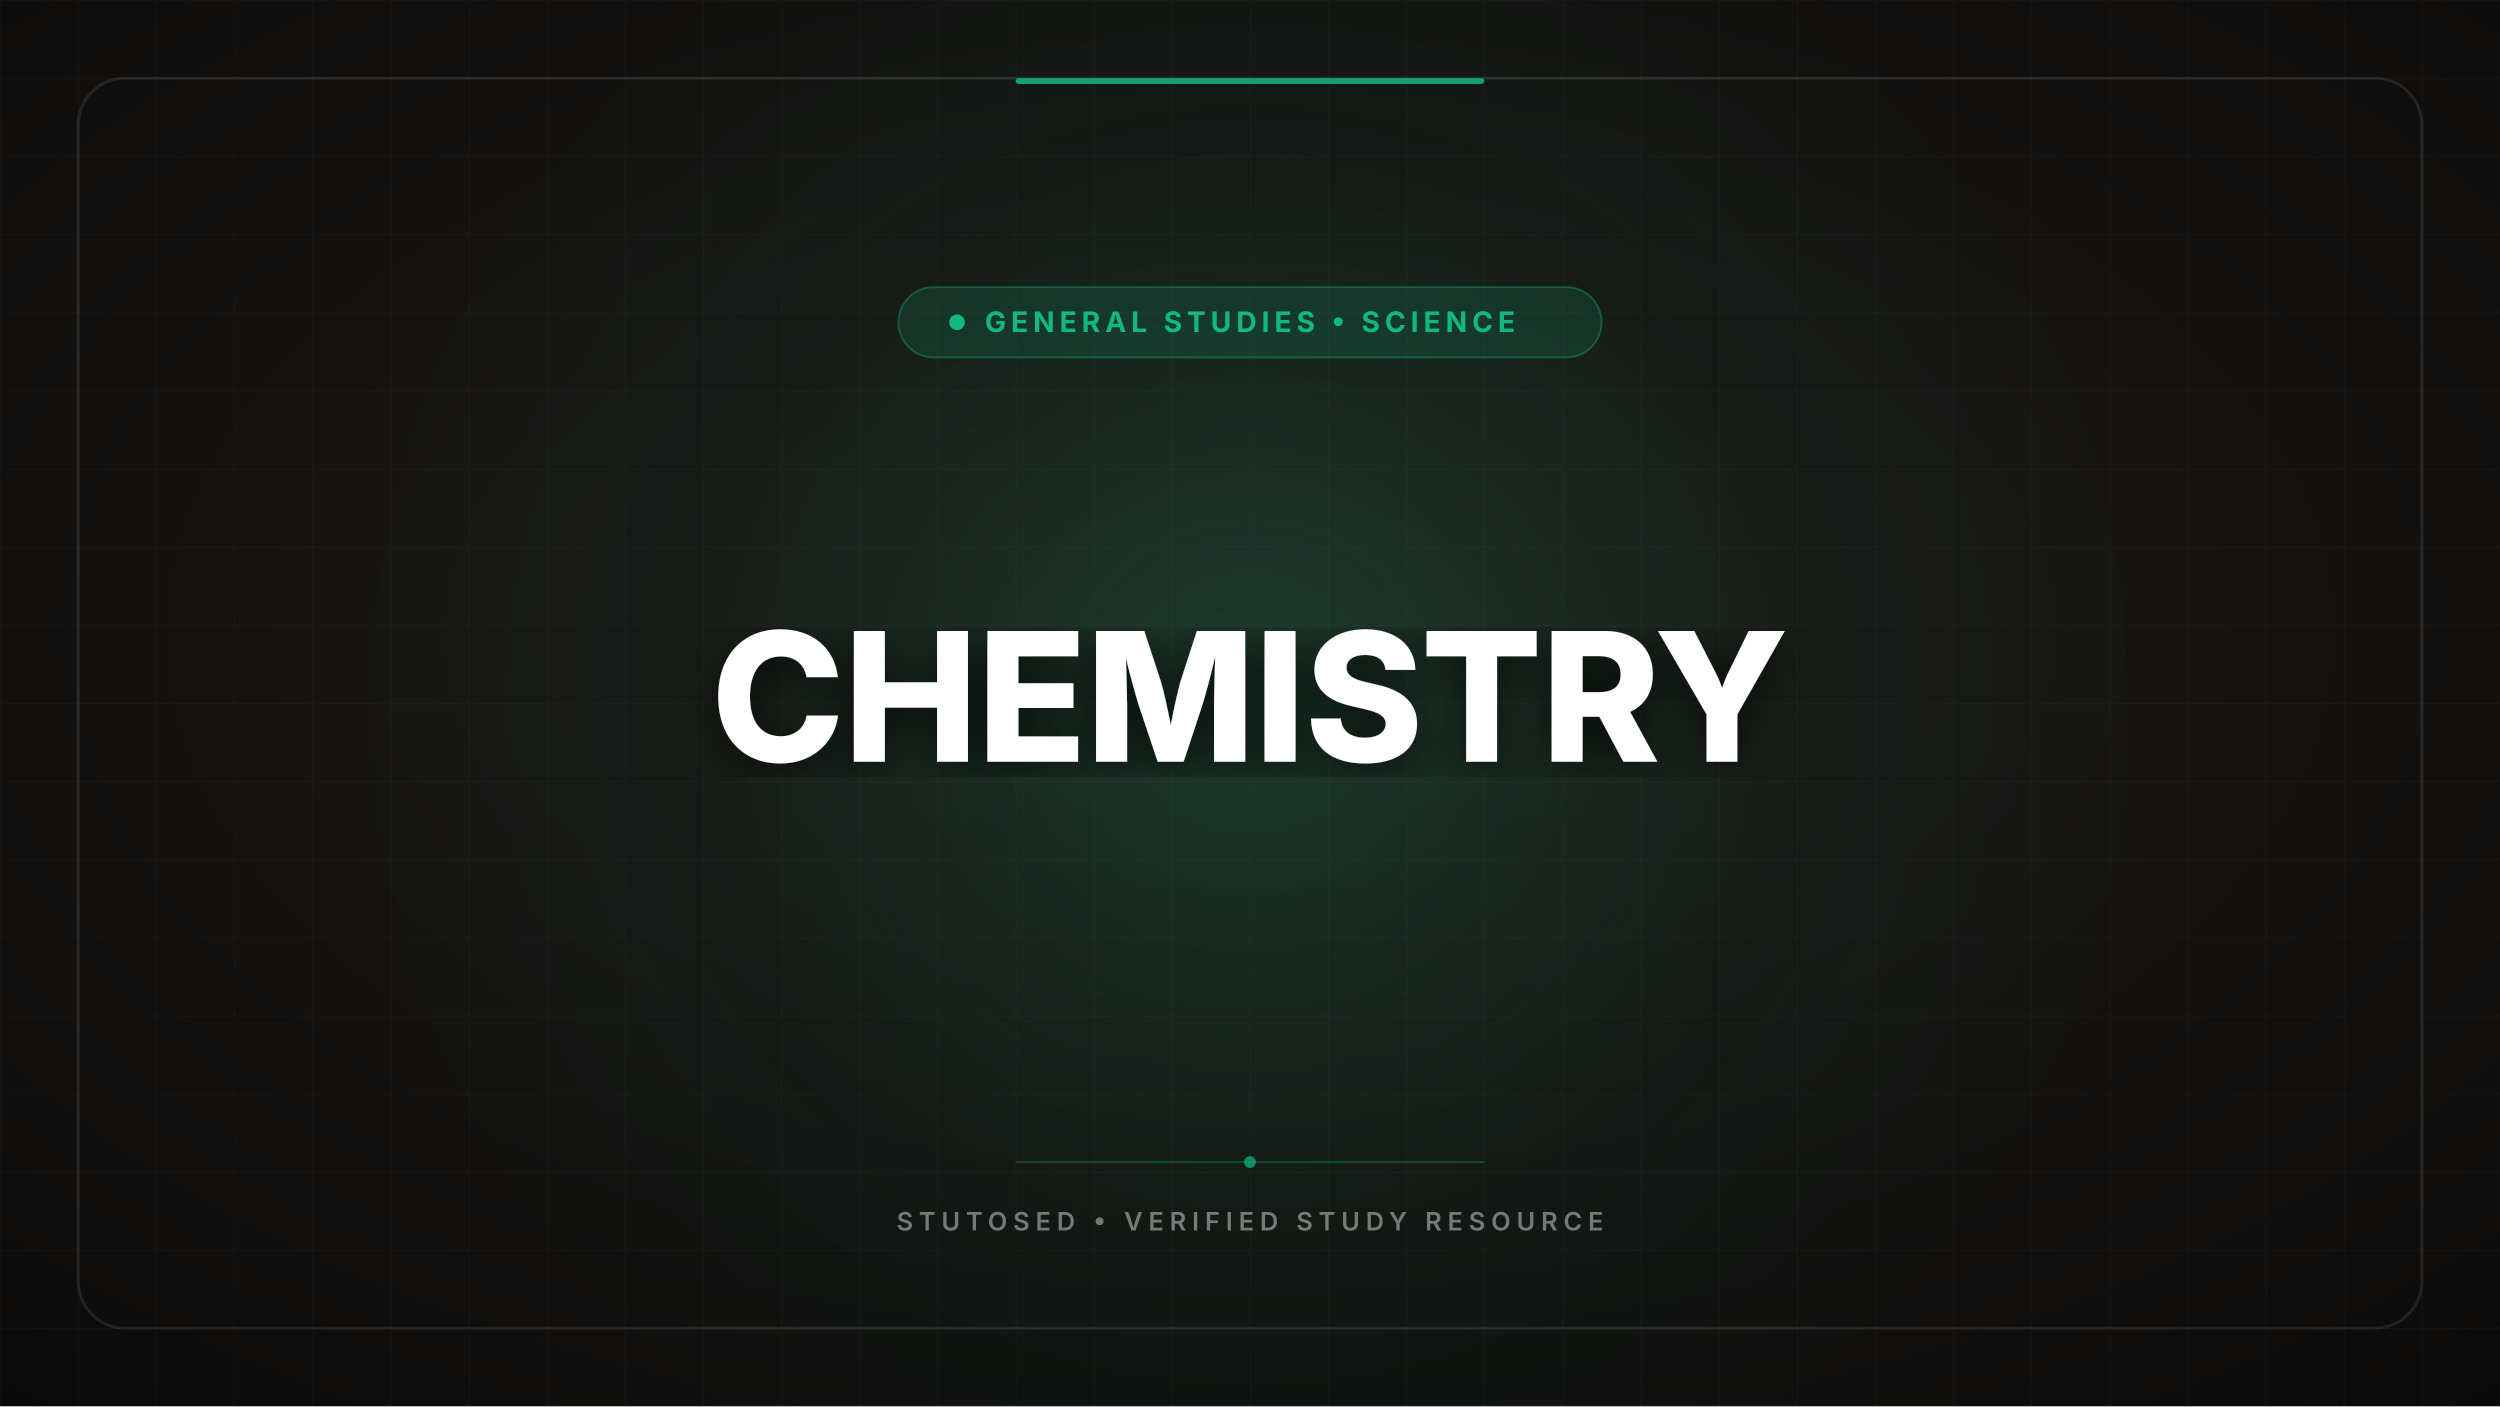
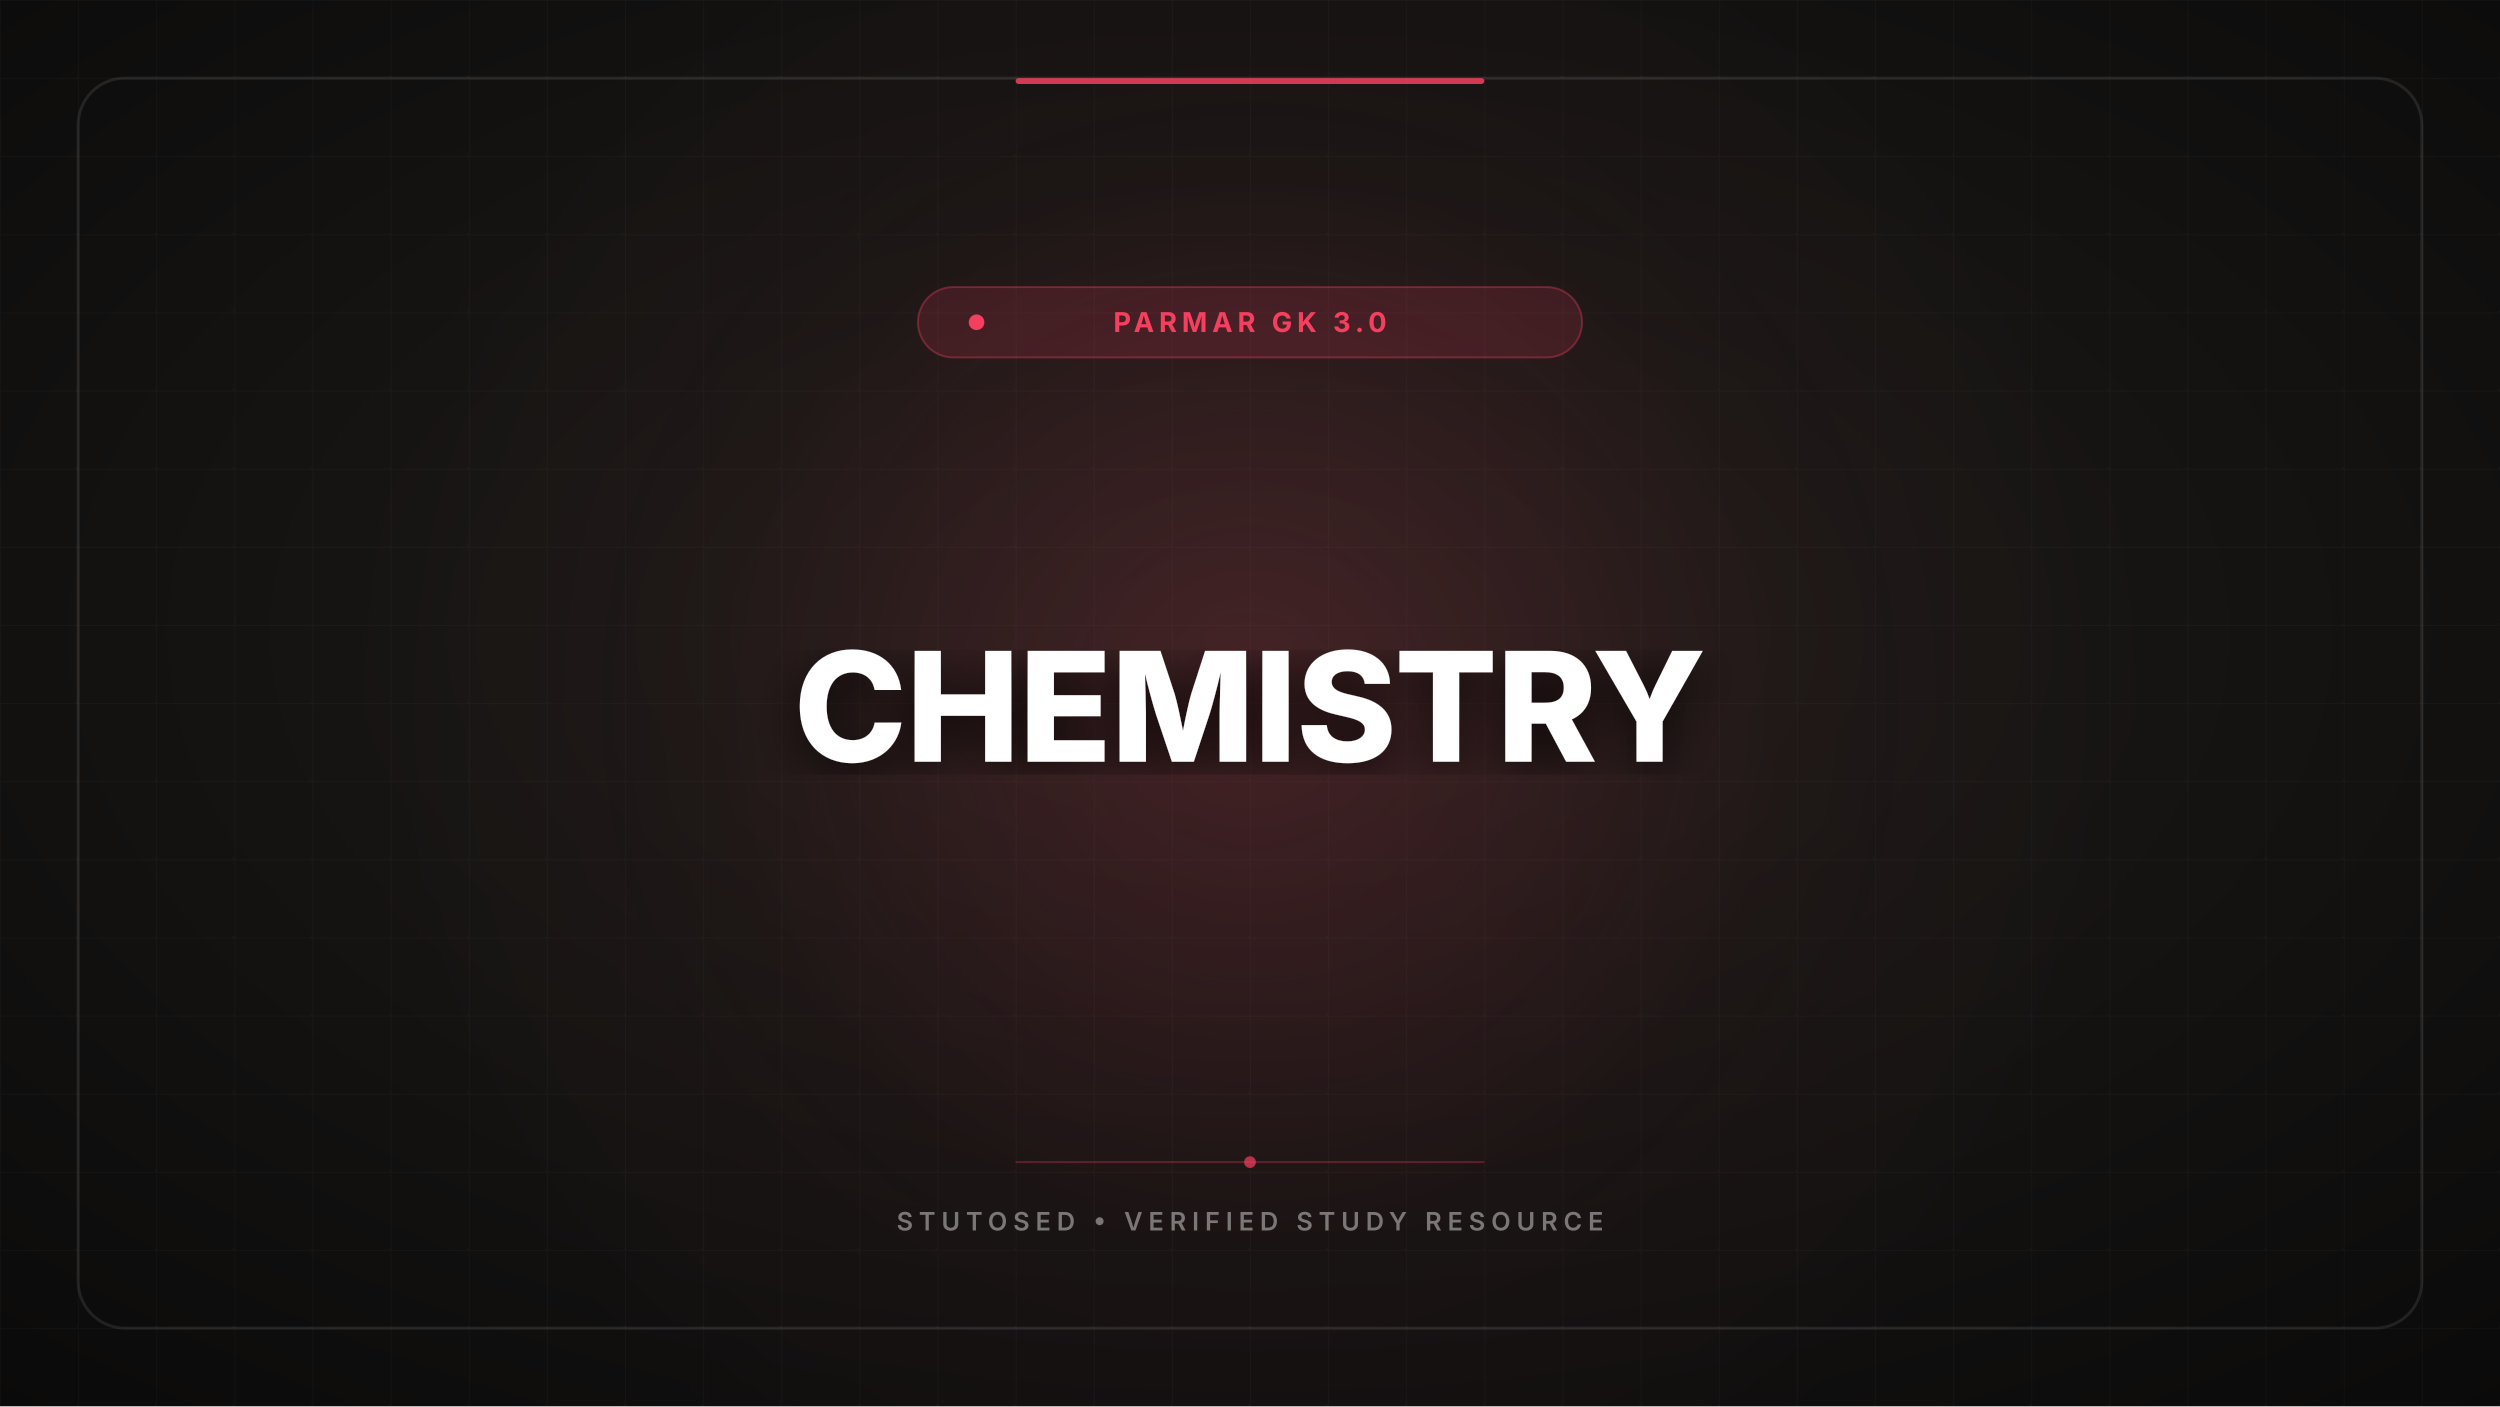
<svg xmlns="http://www.w3.org/2000/svg" viewBox="0 0 1280 720" width="1280" height="720">
  <defs>
    <radialGradient id="bg-grad" cx="50%" cy="45%" r="75%">
      <stop offset="0%" stop-color="#1f1d1a" />
      <stop offset="60%" stop-color="#131211" />
      <stop offset="100%" stop-color="#0b0a0a" />
    </radialGradient>
    <radialGradient id="accent-glow-rad" cx="50%" cy="50%" r="50%">
-       <stop offset="0%" stop-color="#10b981" stop-opacity="0.18" />
-       <stop offset="60%" stop-color="#10b981" stop-opacity="0.03" />
-       <stop offset="100%" stop-color="#10b981" stop-opacity="0" />
+       <stop offset="0%" stop-color="#f43f5e" stop-opacity="0.18" />
+       <stop offset="60%" stop-color="#f43f5e" stop-opacity="0.03" />
+       <stop offset="100%" stop-color="#f43f5e" stop-opacity="0" />
    </radialGradient>
    <filter id="shadow" x="-10%" y="-10%" width="120%" height="120%">
      <feDropShadow dx="0" dy="6" stdDeviation="12" flood-color="#000000" flood-opacity="0.75" />
    </filter>
    <pattern id="grid-pattern" width="40" height="40" patternUnits="userSpaceOnUse">
      <path d="M 40 0 L 0 0 0 40" fill="none" stroke="rgba(255,255,255,0.025)" stroke-width="1" />
      <circle cx="40" cy="40" r="1" fill="rgba(255,255,255,0.025)" />
    </pattern>
  </defs>
  <rect width="1280" height="720" fill="url(#bg-grad)" />
  <rect width="1280" height="720" fill="url(#grid-pattern)" />
  <circle cx="640" cy="360" r="460" fill="url(#accent-glow-rad)" />
  <rect x="40" y="40" width="1200" height="640" rx="24" fill="none" stroke="rgba(255,255,255,0.09)" stroke-width="1.5" />
-   <rect x="520" y="40" width="240" height="3" rx="1.5" fill="#10b981" opacity="0.85" />
+   <rect x="520" y="40" width="240" height="3" rx="1.5" fill="#f43f5e" opacity="0.85" />
  <g transform="translate(640, 165)">
-     <rect x="-180" y="-18" width="360" height="36" rx="18" fill="#10b981" fill-opacity="0.15" stroke="#10b981" stroke-opacity="0.35" stroke-width="1" />
-     <circle cx="-150" cy="0" r="4" fill="#10b981" />
-     <text x="0" y="5" text-anchor="middle" font-family="'Space Grotesk', -apple-system, system-ui, sans-serif" font-size="14.5" font-weight="700" letter-spacing="2.5" fill="#10b981" text-transform="uppercase">
-       GENERAL STUDIES • SCIENCE
+     <rect x="-170" y="-18" width="340" height="36" rx="18" fill="#f43f5e" fill-opacity="0.15" stroke="#f43f5e" stroke-opacity="0.35" stroke-width="1" />
+     <circle cx="-140" cy="0" r="4" fill="#f43f5e" />
+     <text x="0" y="5" text-anchor="middle" font-family="'Space Grotesk', -apple-system, system-ui, sans-serif" font-size="14" font-weight="700" letter-spacing="2.5" fill="#f43f5e" text-transform="uppercase">
+       PARMAR GK 3.0
    </text>
  </g>
  <g>
-     <text x="640" y="390" text-anchor="middle" font-family="'Space Grotesk', -apple-system, system-ui, sans-serif" font-size="92" font-weight="800" letter-spacing="-0.5" fill="#FFFFFF" filter="url(#shadow)">CHEMISTRY</text>
+     <text x="640" y="390" text-anchor="middle" font-family="'Space Grotesk', -apple-system, system-ui, sans-serif" font-size="78" font-weight="800" letter-spacing="-0.5" fill="#FFFFFF" filter="url(#shadow)">CHEMISTRY</text>
  </g>
  <g transform="translate(640, 595)">
-     <line x1="-120" y1="0" x2="120" y2="0" stroke="#10b981" stroke-opacity="0.3" stroke-width="1" />
-     <circle cx="0" cy="0" r="3" fill="#10b981" opacity="0.7" />
+     <line x1="-120" y1="0" x2="120" y2="0" stroke="#f43f5e" stroke-opacity="0.3" stroke-width="1" />
+     <circle cx="0" cy="0" r="3" fill="#f43f5e" opacity="0.7" />
  </g>
  <g transform="translate(640, 630)">
    <text x="0" y="0" text-anchor="middle" font-family="'Space Grotesk', -apple-system, system-ui, sans-serif" font-size="13" font-weight="600" letter-spacing="3" fill="rgba(255,255,255,0.42)">
      STUTOSED • VERIFIED STUDY RESOURCE
    </text>
  </g>
</svg>
